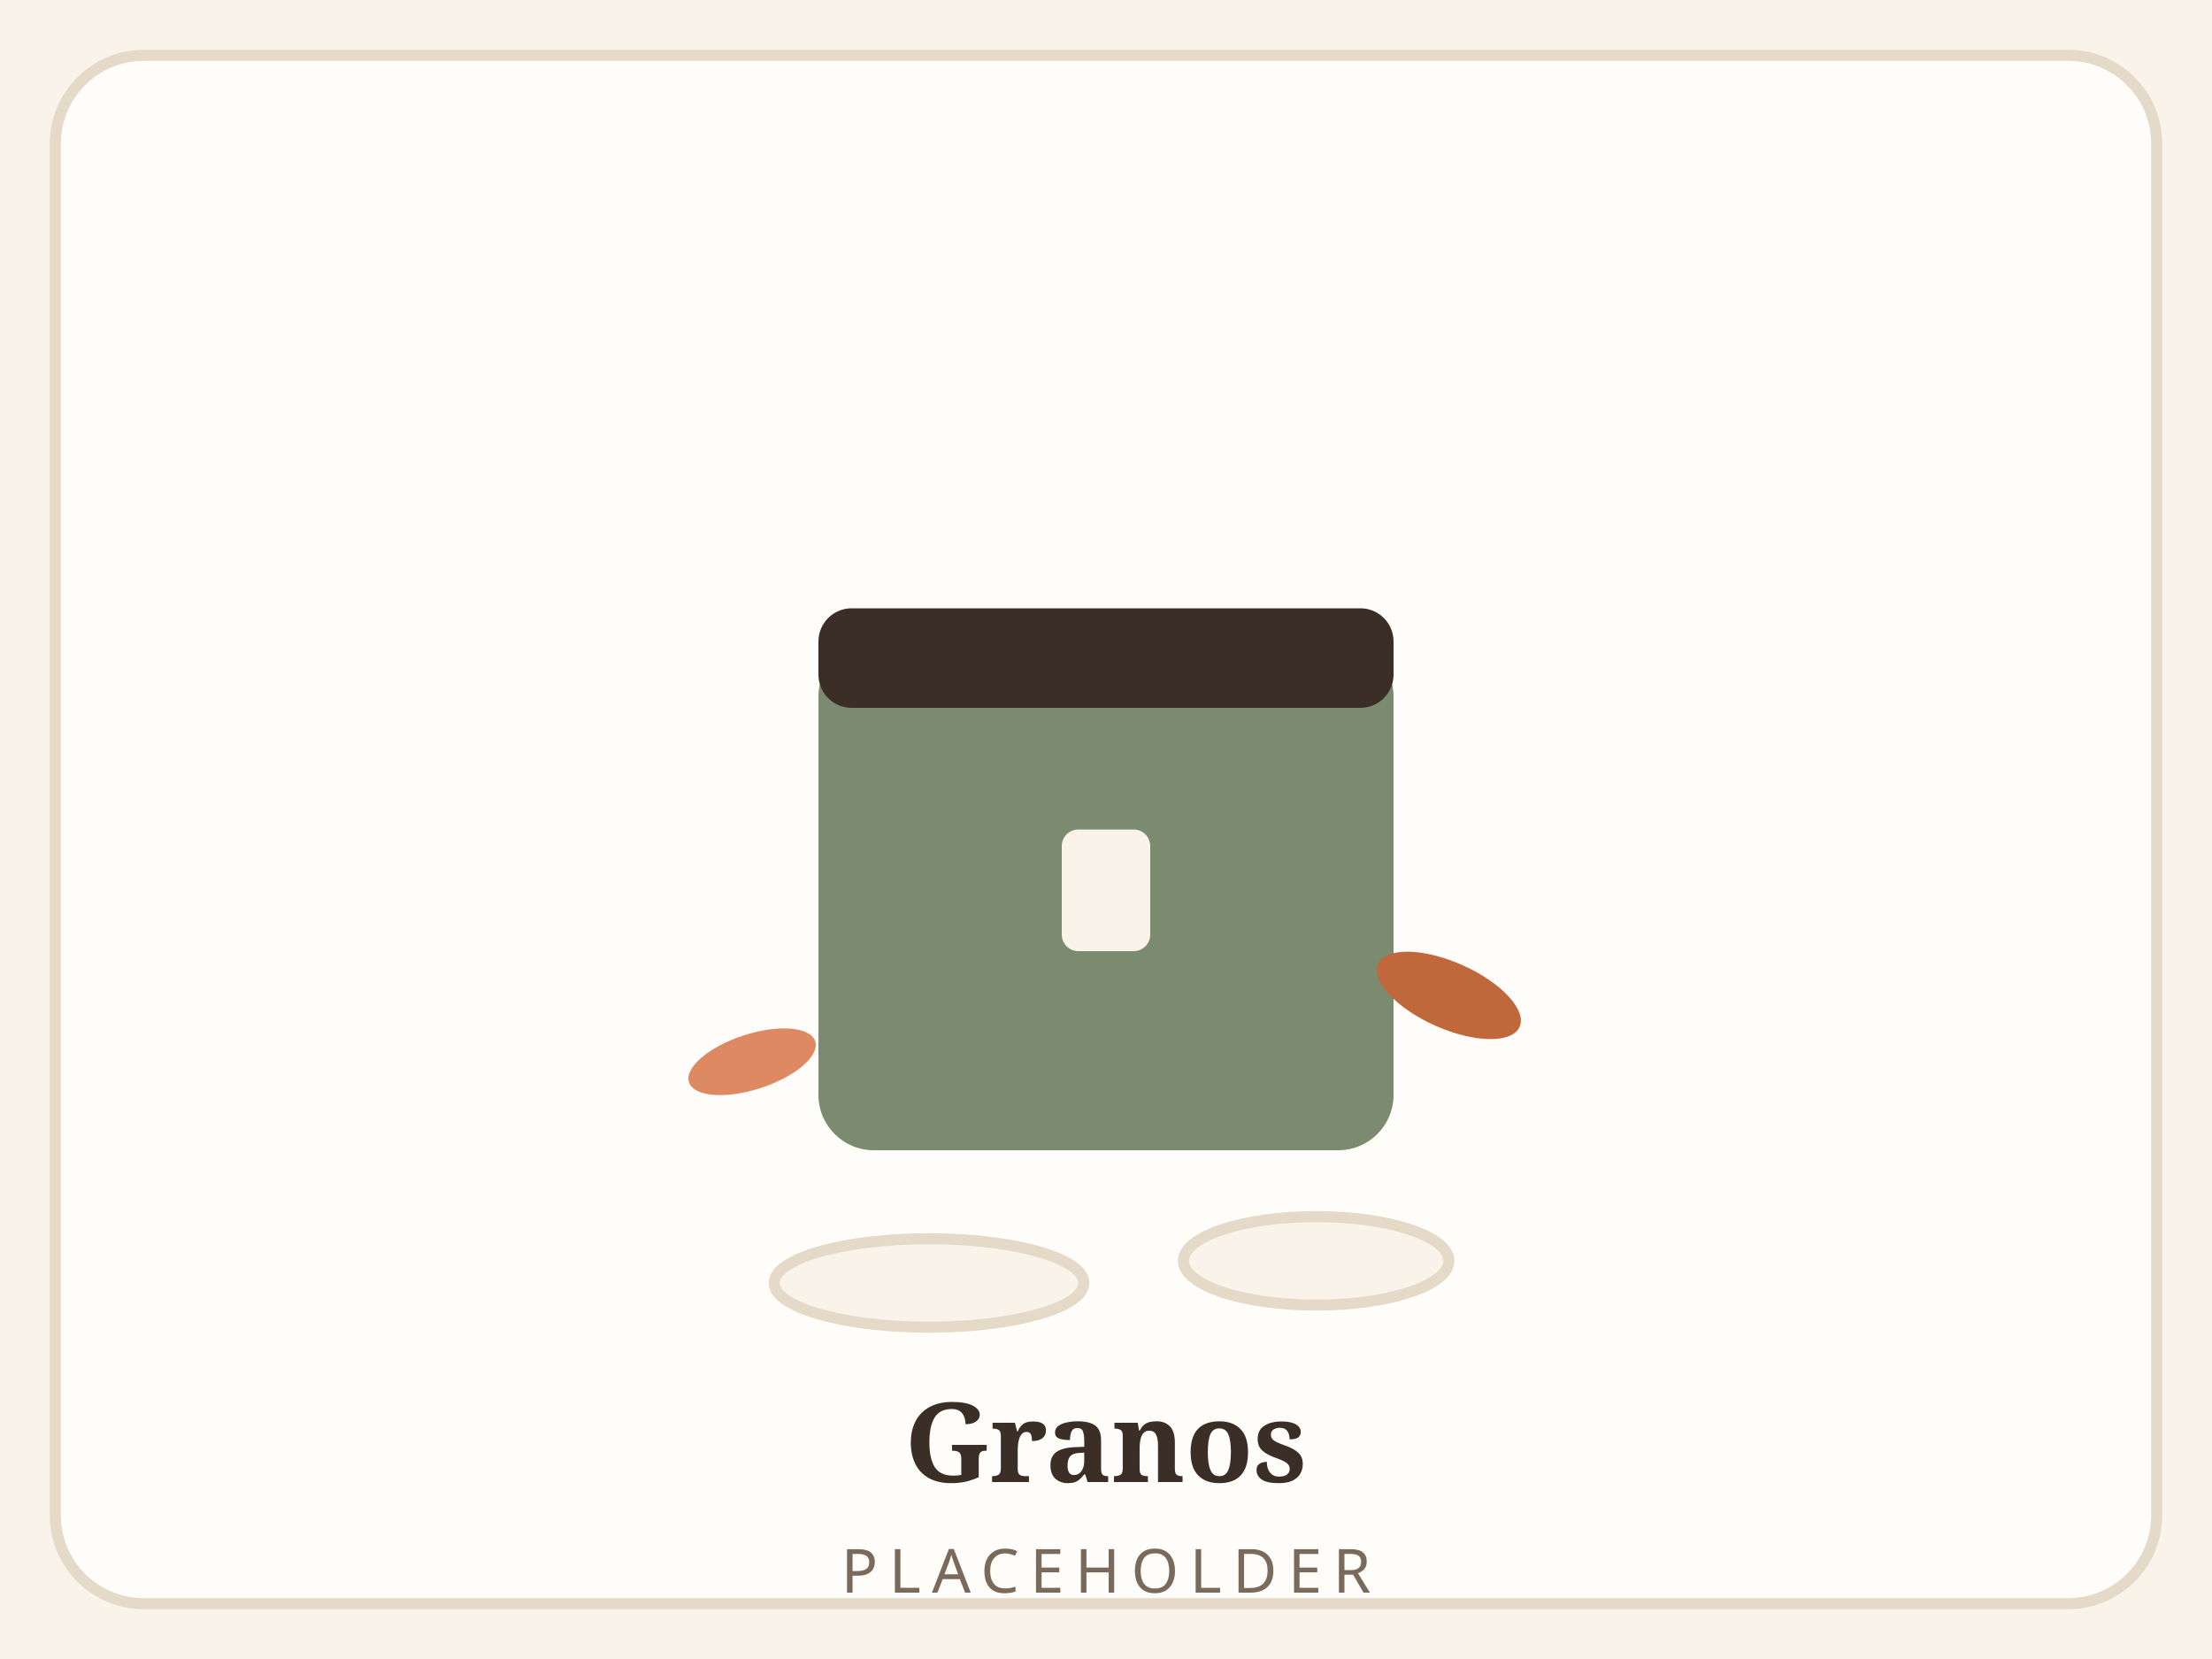
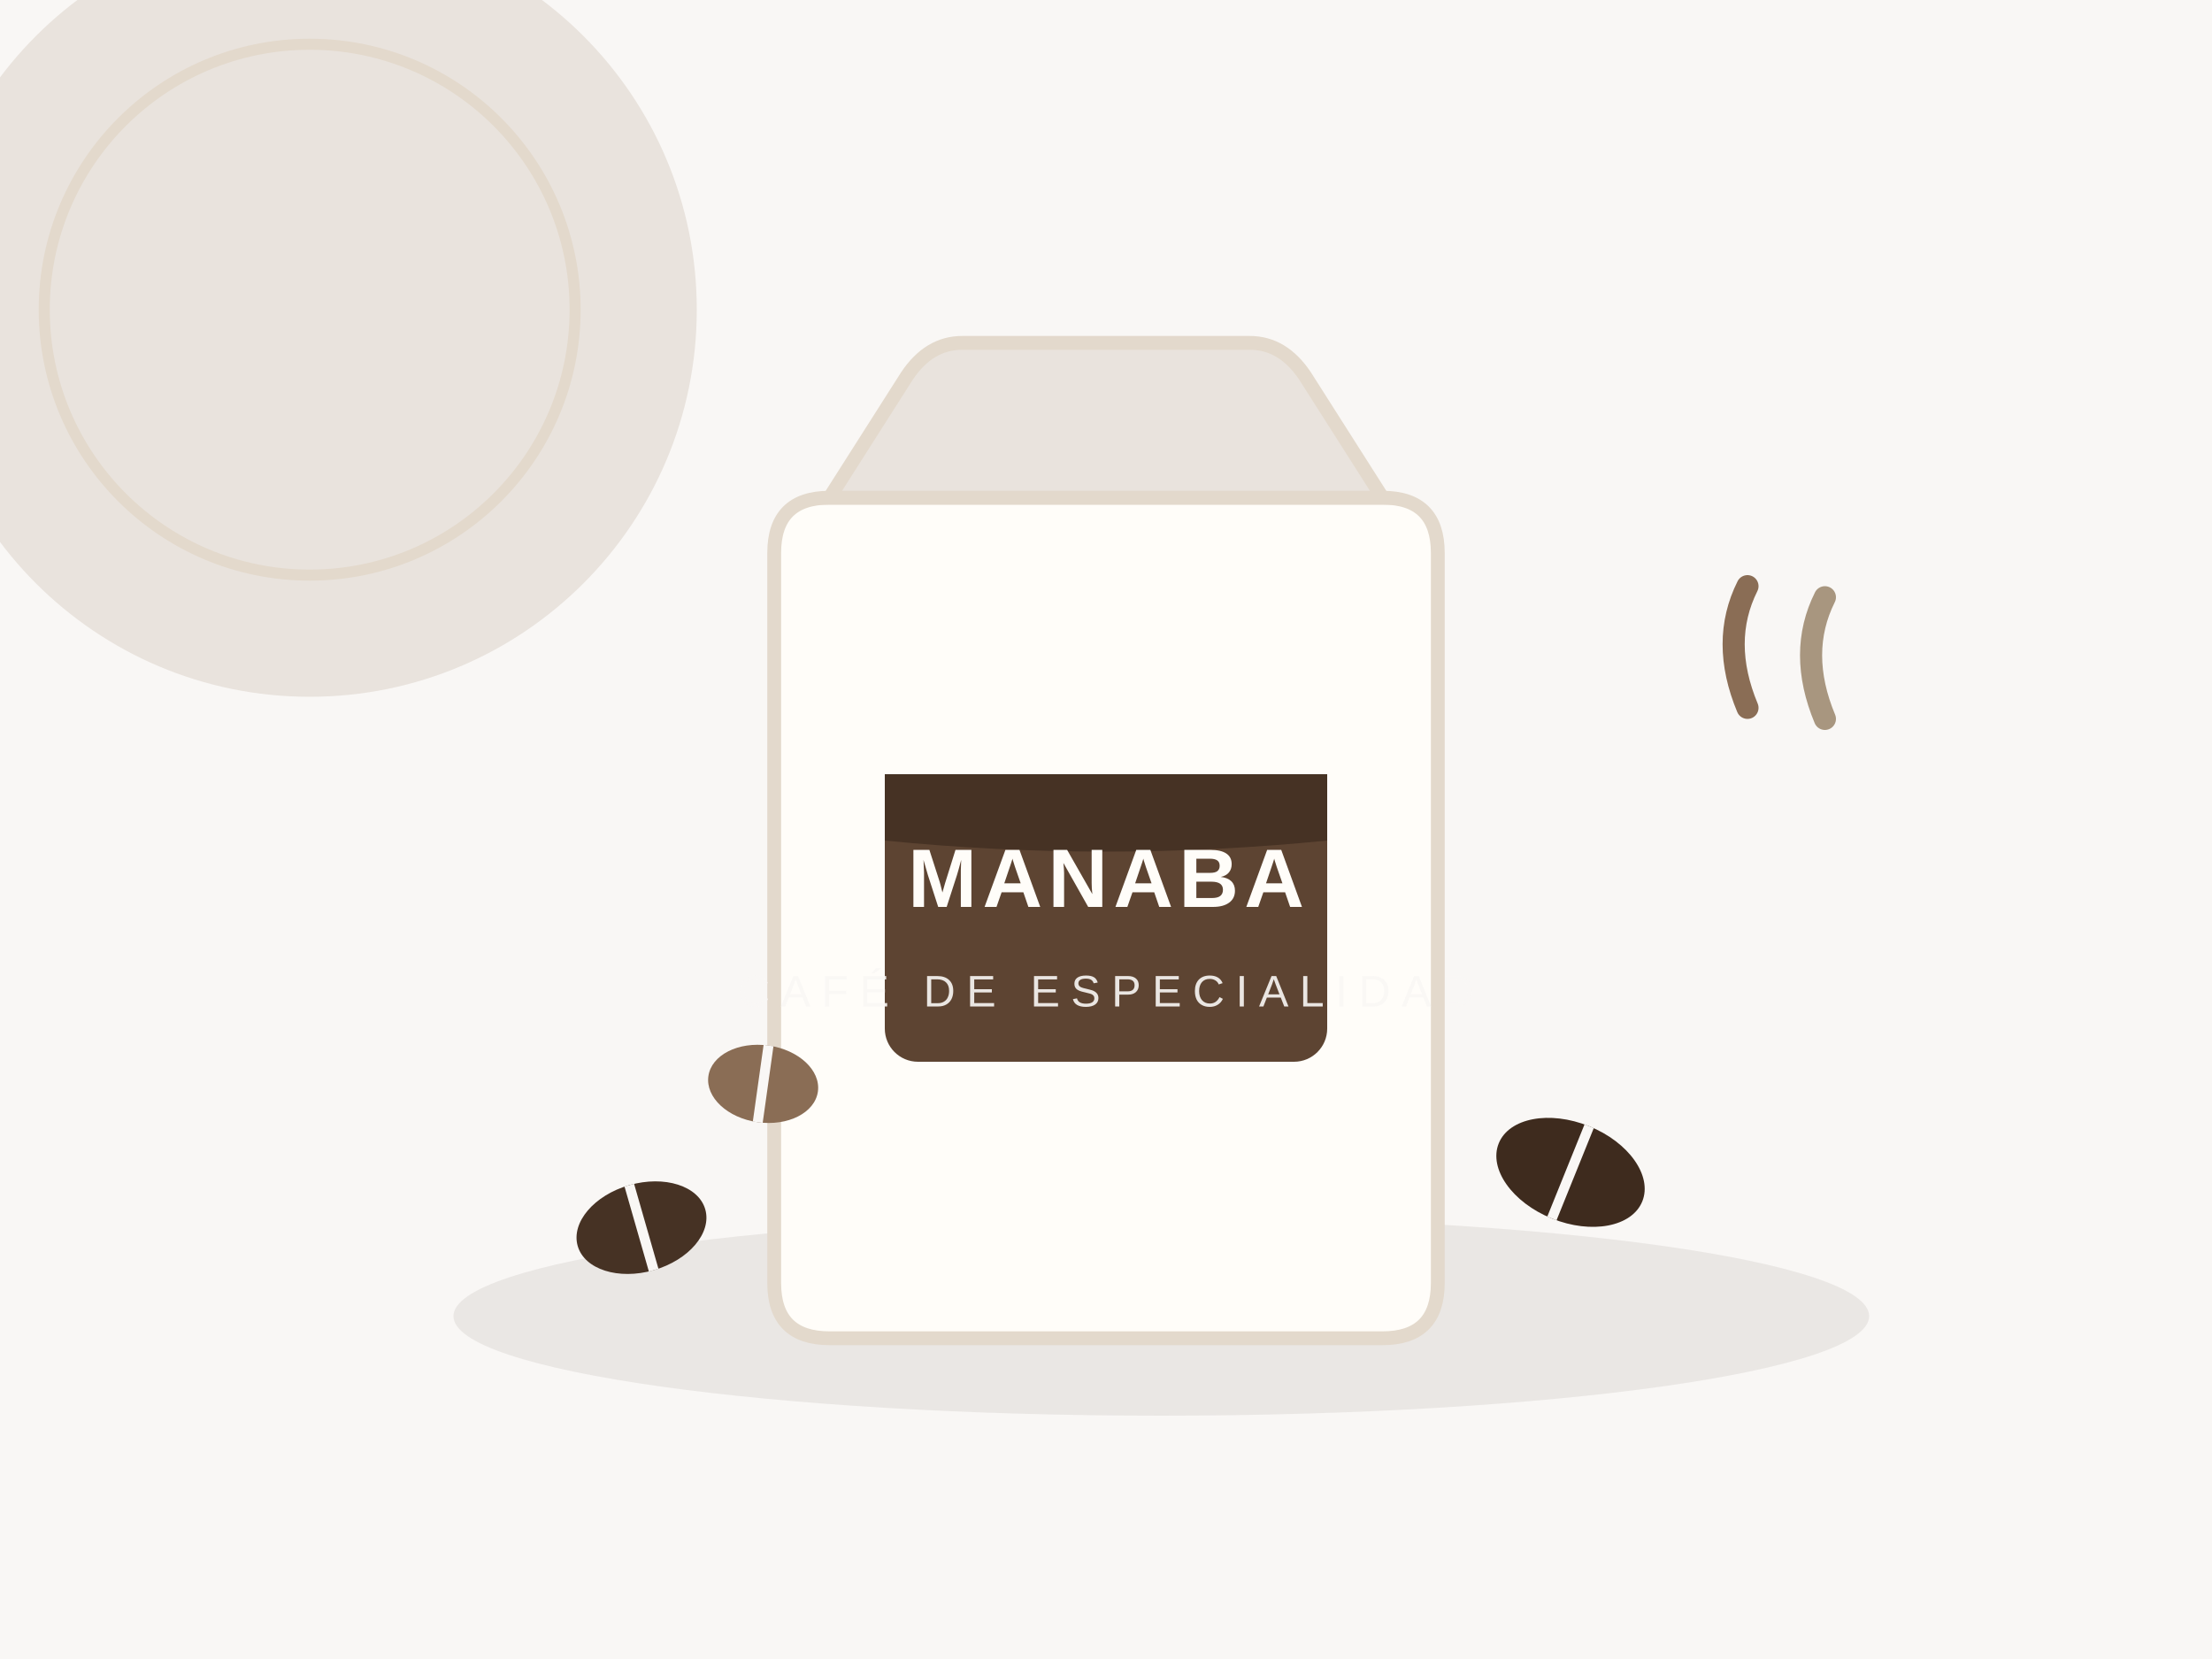
- <svg xmlns="http://www.w3.org/2000/svg" viewBox="0 0 400 300" role="img" aria-label="Placeholder granos">
-   <rect width="400" height="300" fill="#faf3ea" />
-   <rect x="10" y="10" width="380" height="280" rx="16" fill="#fffdf9" stroke="#e5d9c8" stroke-width="2" />
-   <rect x="148" y="116" width="104" height="92" rx="10" fill="#7a8b6f" />
-   <rect x="148" y="110" width="104" height="18" rx="6" fill="#3a2e26" />
-   <rect x="192" y="150" width="16" height="22" rx="3" fill="#faf3ea" />
-   <ellipse cx="168" cy="232" rx="28" ry="8" fill="#faf3ea" stroke="#e5d9c8" stroke-width="2" />
-   <ellipse cx="238" cy="228" rx="24" ry="8" fill="#faf3ea" stroke="#e5d9c8" stroke-width="2" />
-   <ellipse cx="262" cy="180" rx="14" ry="6" fill="#c1673c" transform="rotate(24 262 180)" />
-   <ellipse cx="136" cy="192" rx="12" ry="5" fill="#dd8a63" transform="rotate(-18 136 192)" />
-   <text x="200" y="268" text-anchor="middle" font-family="Georgia, serif" font-size="20" font-weight="700" fill="#3a2e26">Granos</text>
-   <text x="200" y="288" text-anchor="middle" font-family="sans-serif" font-size="11" letter-spacing="2" fill="#7a6a5c">PLACEHOLDER</text>
+ <svg xmlns="http://www.w3.org/2000/svg" viewBox="0 0 400 300" role="img" aria-label="Granos de café envasados">
+   <rect width="400" height="300" fill="#F9F7F5" />
+   <circle cx="56" cy="56" r="70" fill="#E9E3DD" />
+   <circle cx="56" cy="56" r="48" fill="none" stroke="#E3D9CC" stroke-width="2" />
+   <ellipse cx="210" cy="238" rx="128" ry="18" fill="#3E2B1E" opacity="0.08" />
+   <path d="M150 90 h100 q10 0 10 10 v132 q0 10 -10 10 h-100 q-10 0 -10 -10 v-132 q0 -10 10 -10 Z" fill="#fffdf9" stroke="#E3D9CC" stroke-width="2.5" />
+   <path d="M150 90 h100 l-14 -22 q-4 -6 -10 -6 h-52 q-6 0 -10 6 Z" fill="#E9E3DD" stroke="#E3D9CC" stroke-width="2.5" />
+   <rect x="160" y="140" width="80" height="52" rx="6" fill="#5D4432" />
+   <path d="M160 140 h80 v12 q-40 4 -80 0 Z" fill="#463224" />
+   <text x="200" y="164" text-anchor="middle" font-family="Arial, sans-serif" font-size="15" font-weight="700" fill="#fffdf9" letter-spacing="1">MANABA</text>
+   <text x="200" y="182" text-anchor="middle" font-family="Arial, sans-serif" font-size="8" letter-spacing="2" fill="#F9F7F5" opacity="0.9">CAFÉ DE ESPECIALIDAD</text>
+   <g transform="translate(284 212) rotate(22)">
+     <ellipse cx="0" cy="0" rx="14" ry="9" fill="#3E2B1E" />
+     <path d="M0 -9 L0 9" stroke="#F9F7F5" stroke-width="1.8" />
+   </g>
+   <g transform="translate(116 222) rotate(-16)">
+     <ellipse cx="0" cy="0" rx="12" ry="8" fill="#463224" />
+     <path d="M0 -8 L0 8" stroke="#F9F7F5" stroke-width="1.8" />
+   </g>
+   <g transform="translate(138 196) rotate(8)">
+     <ellipse cx="0" cy="0" rx="10" ry="7" fill="#8A6D55" />
+     <path d="M0 -7 L0 7" stroke="#F9F7F5" stroke-width="1.8" />
+   </g>
+   <path d="M316 128 q-5 -12 0 -22" stroke="#8A6D55" stroke-width="4" fill="none" stroke-linecap="round" />
+   <path d="M330 130 q-5 -12 0 -22" stroke="#A8967F" stroke-width="4" fill="none" stroke-linecap="round" />
</svg>
